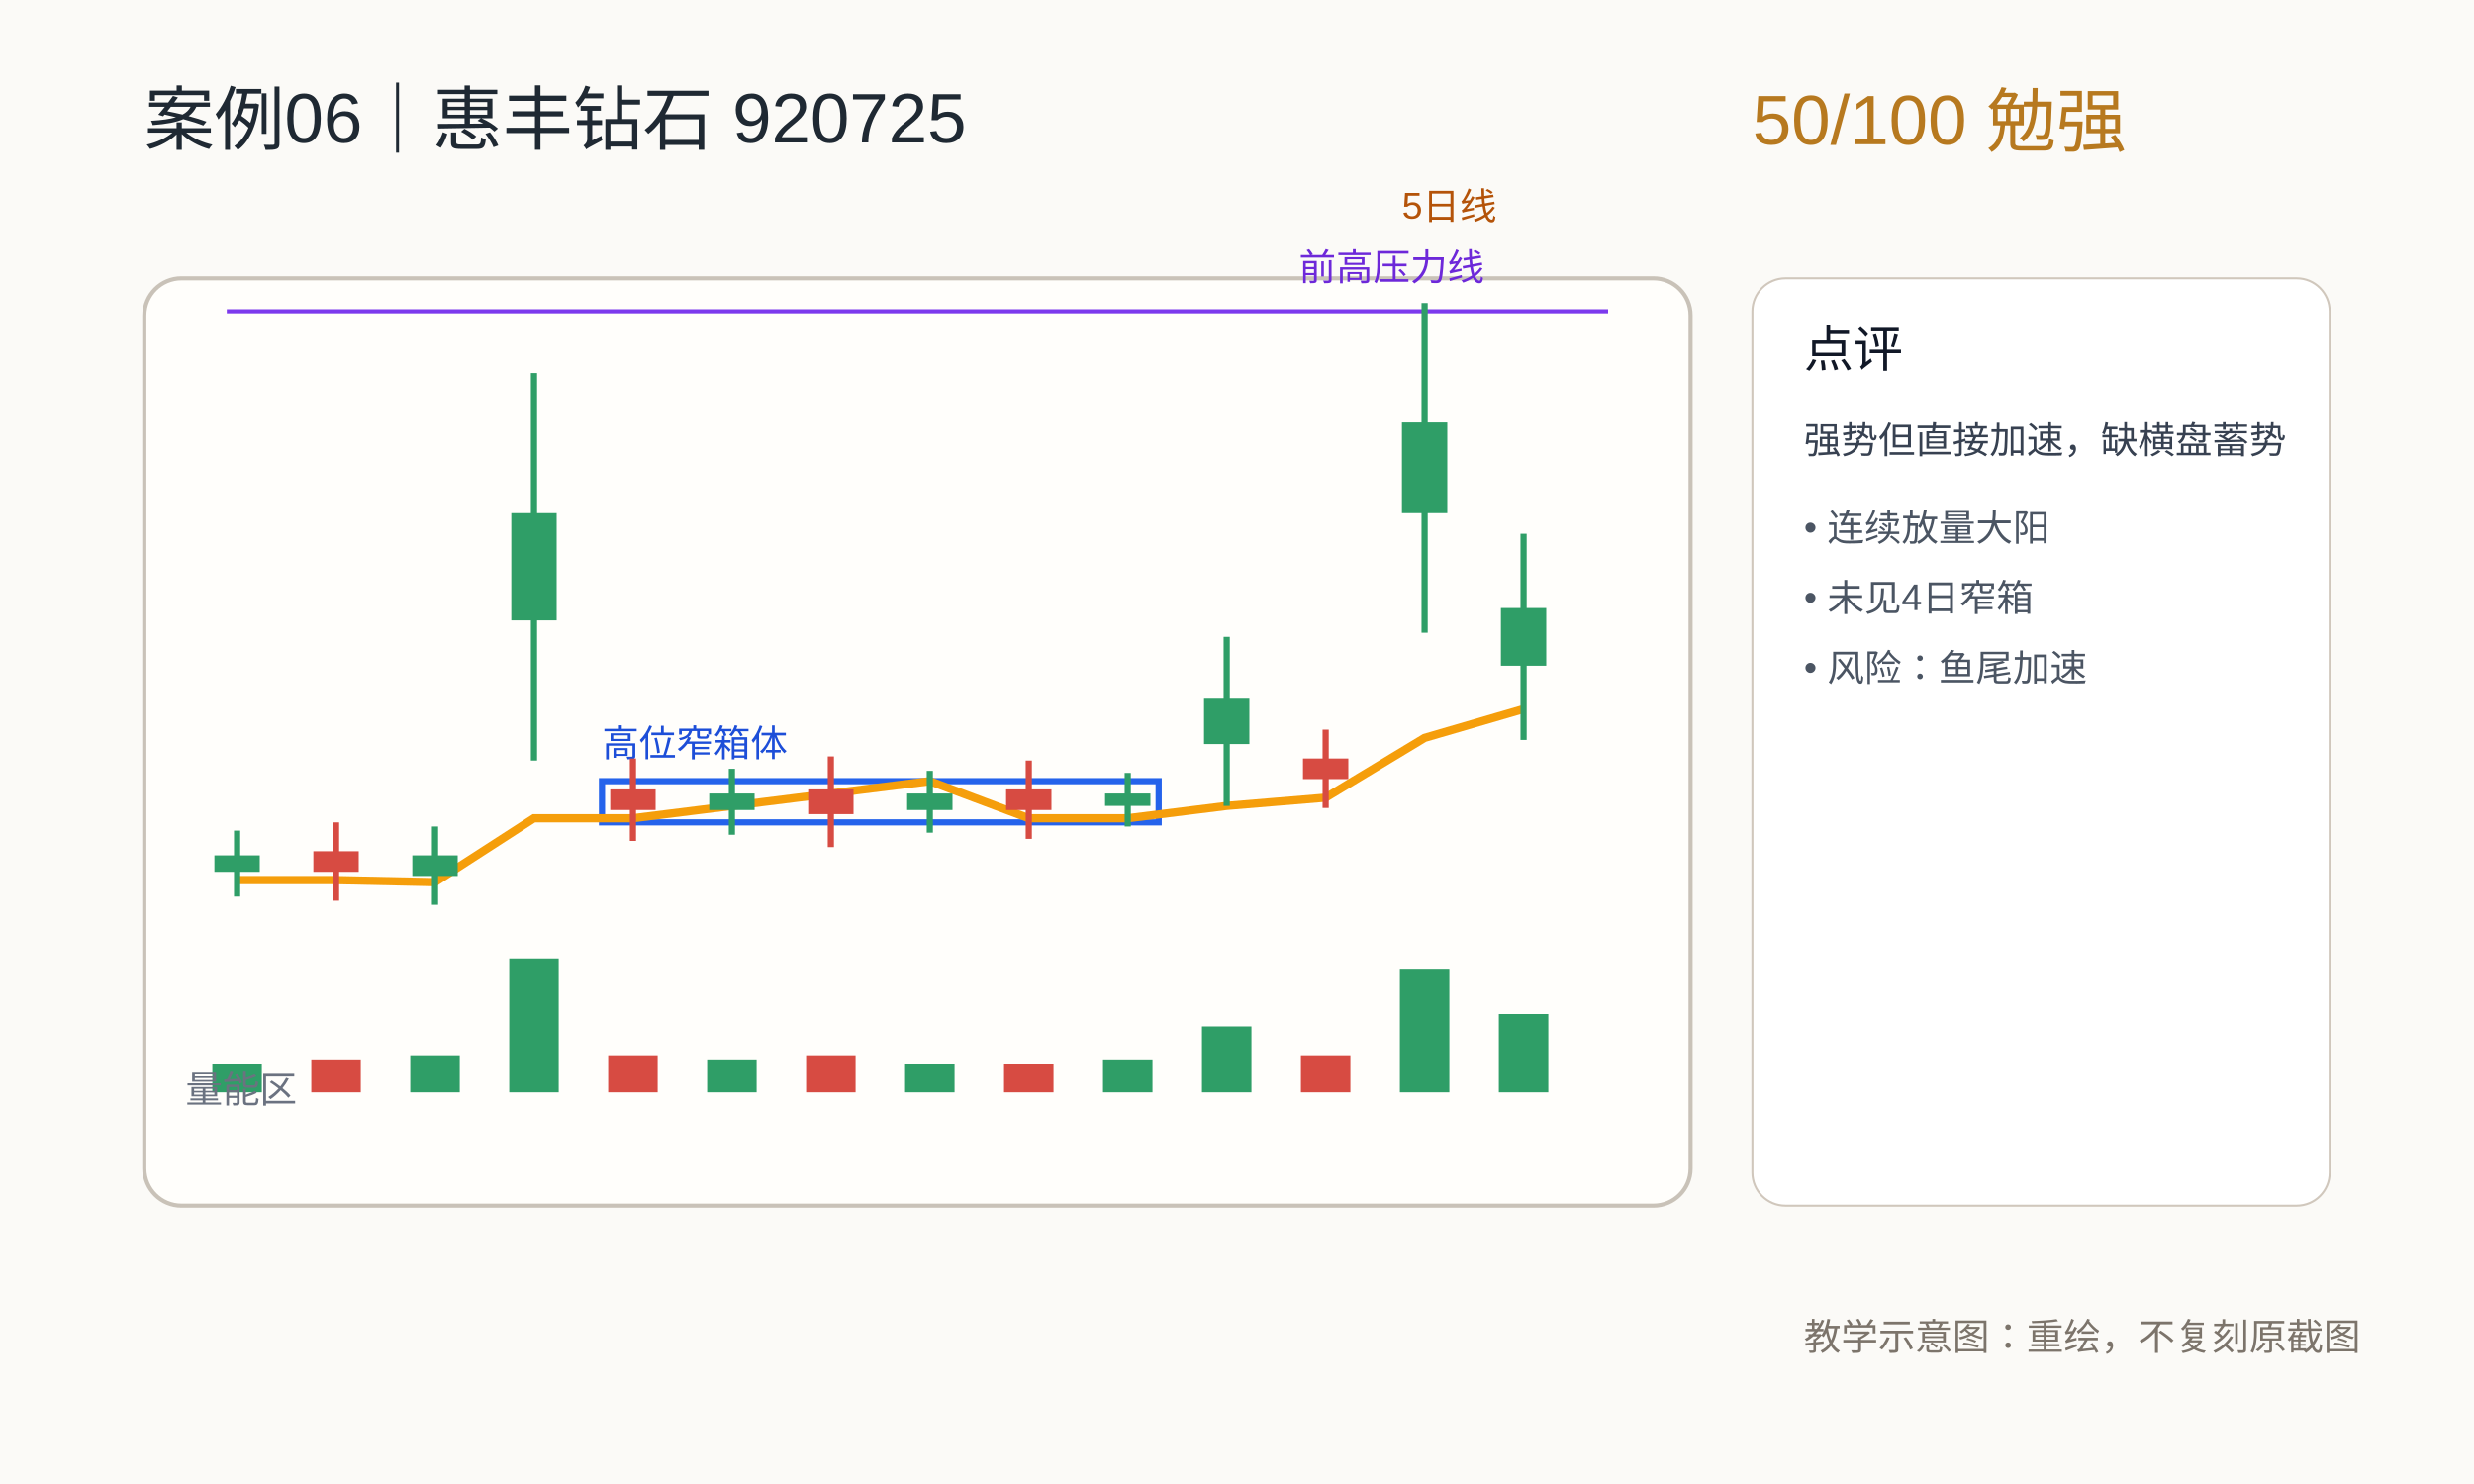
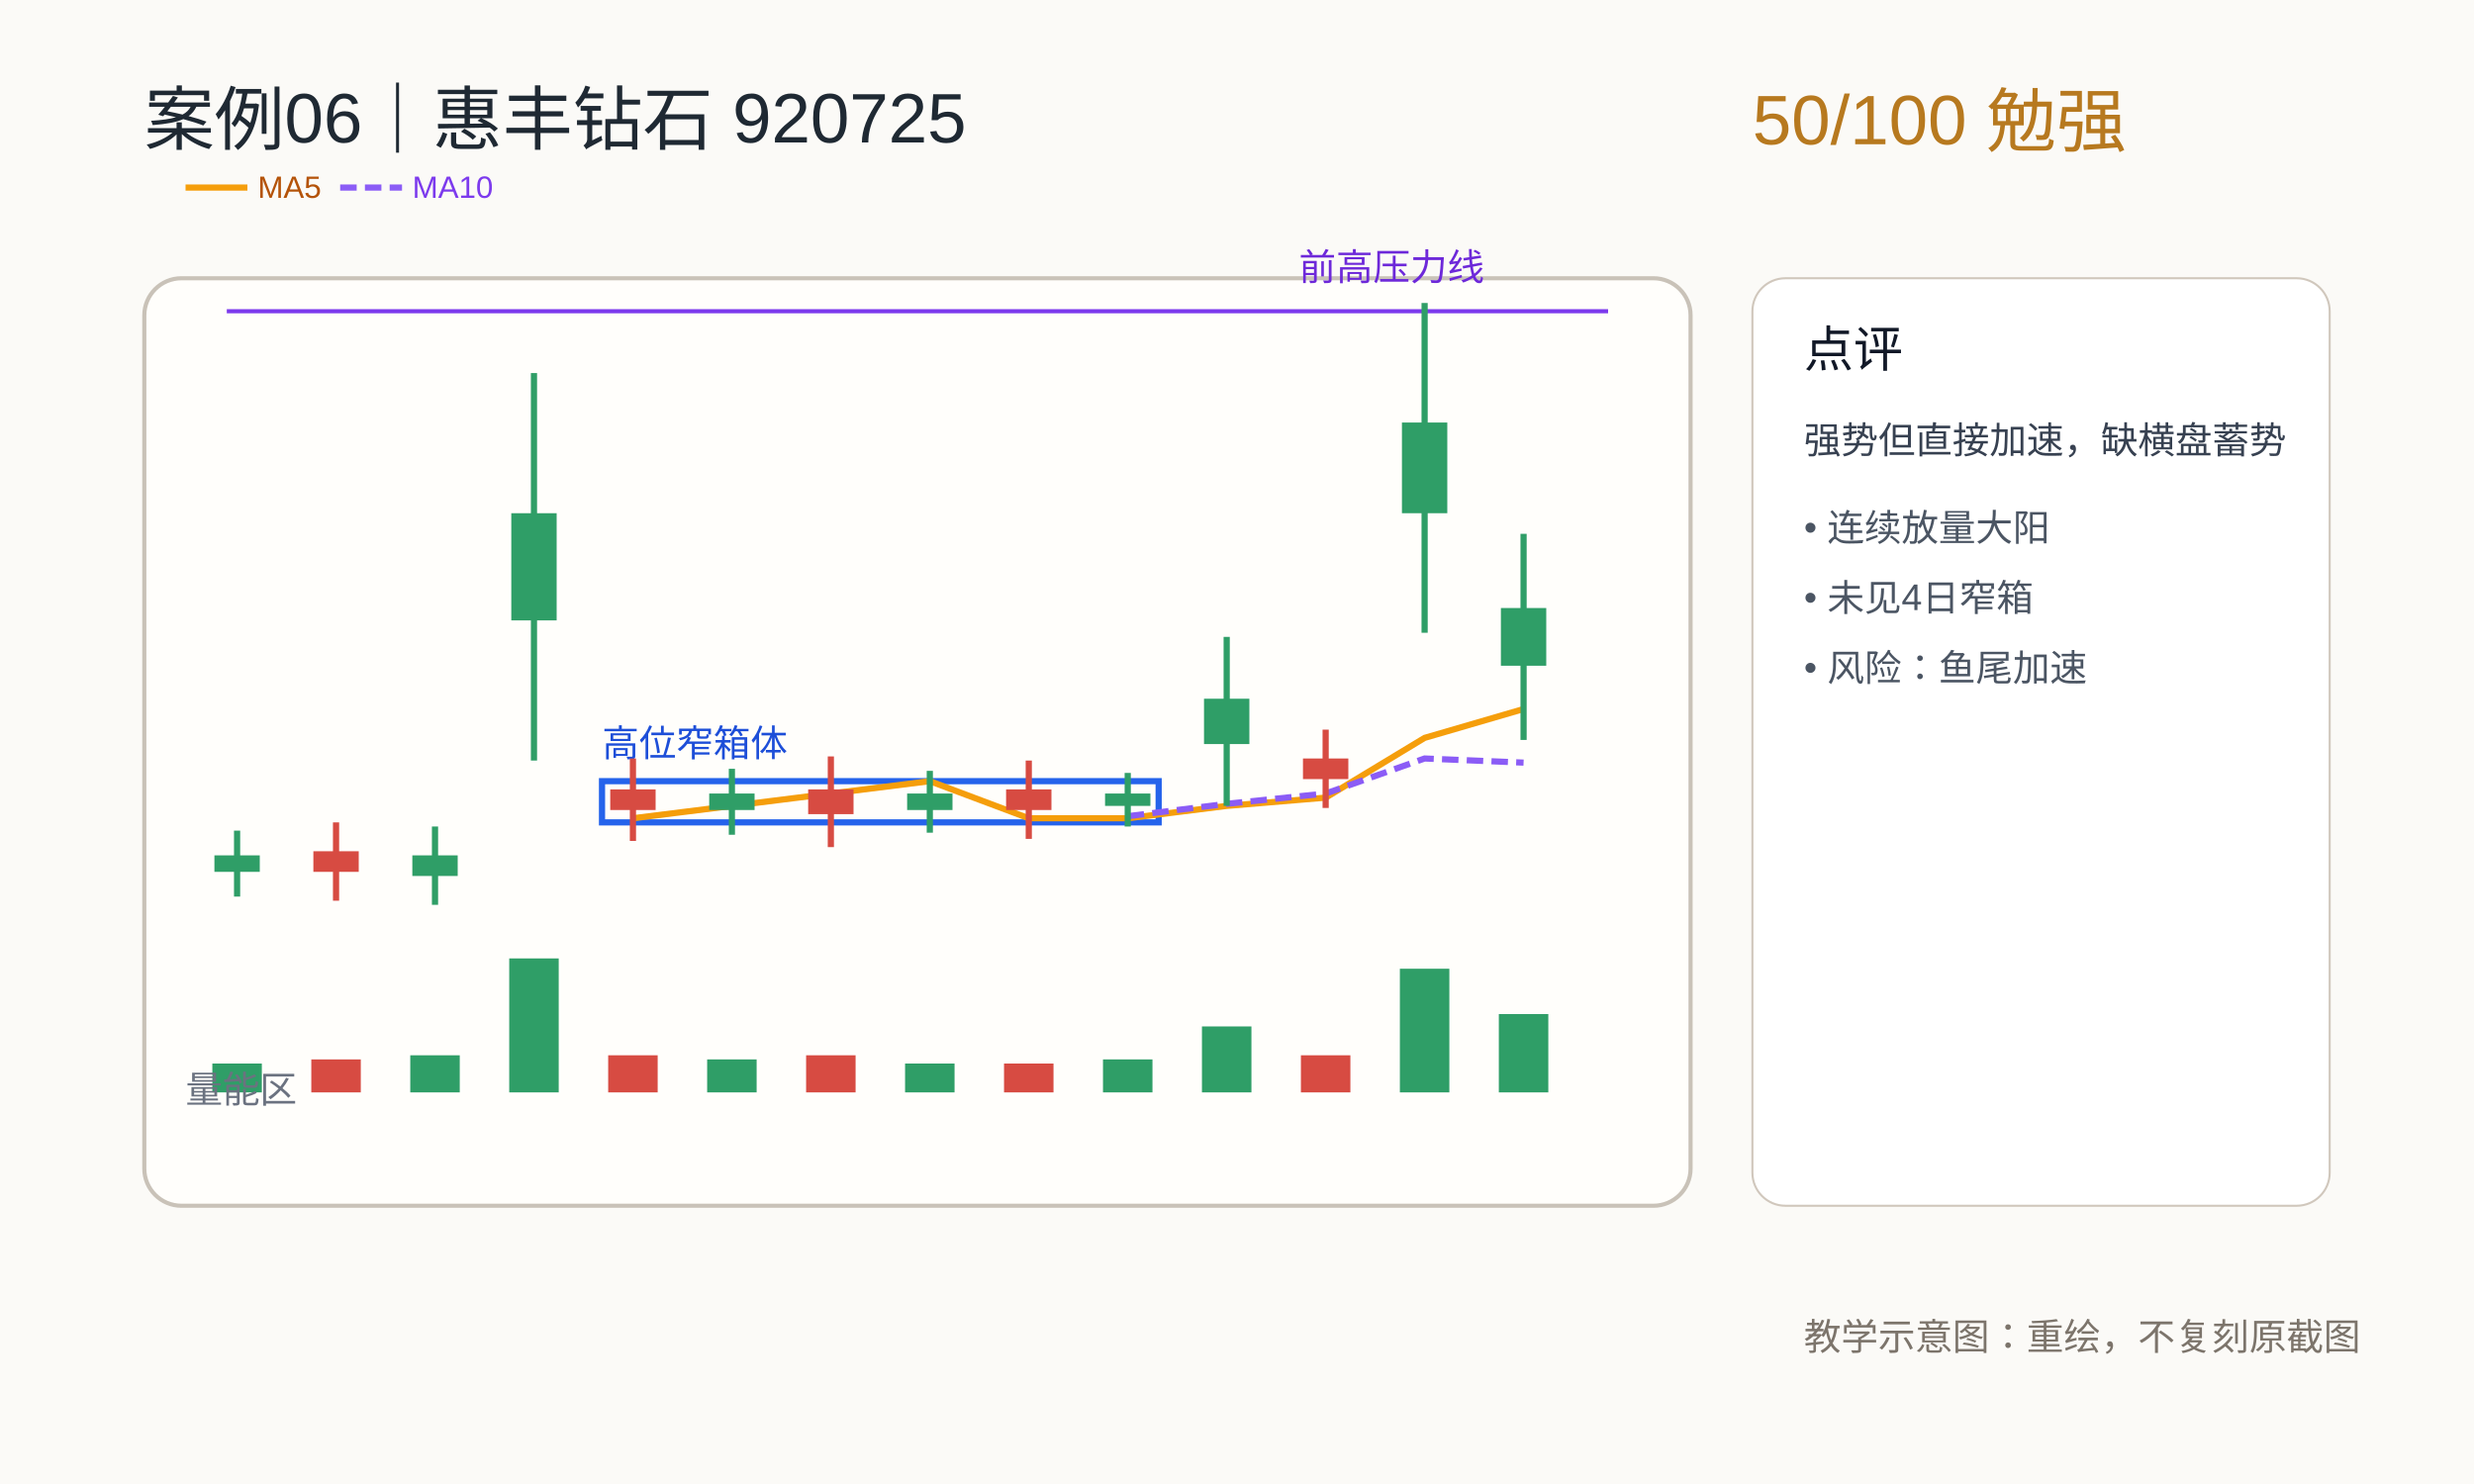
<svg xmlns="http://www.w3.org/2000/svg" width="1200" height="720" viewBox="0 0 1200 720">
  <rect width="1200" height="720" fill="#fbfaf7" />
  <rect x="70" y="135" width="750" height="450" rx="18" fill="#fffefb" stroke="#c9c2b8" stroke-width="2" />
  <text x="70" y="70" font-size="34" font-family="PingFang SC, Arial" fill="#1f2933">案例06｜惠丰钻石 920725</text>
  <text x="850" y="70" font-size="34" font-family="PingFang SC, Arial" fill="#b7791f">50/100  勉强</text>
  <line x1="110" y1="151" x2="780" y2="151" stroke="#7c3aed" stroke-width="2" />
  <text x="630" y="136" font-size="18" font-family="PingFang SC, Arial" fill="#6d28d9">前高压力线</text>
  <rect x="292" y="379" width="270" height="20" fill="none" stroke="#2563eb" stroke-width="3" />
  <text x="292" y="367" font-size="18" font-family="PingFang SC, Arial" fill="#1d4ed8">高位窄箱体</text>
-   <polyline points="115,427 163,427 211,428 259,397 307,397 355,391 403,385 451,379 499,397 547,397 595,391 643,387 691,358 739,344" fill="none" stroke="#f59e0b" stroke-width="4" />
-   <text x="680" y="106" font-size="18" font-family="PingFang SC, Arial" fill="#b45309">5日线</text>
+   <polyline points="307,397 355,391 403,385 451,379 499,397 547,397 595,391 643,387 691,358 739,344" fill="none" stroke="#f59e0b" stroke-width="3" />
+   <polyline points="547,396 595,390 643,385 691,368 739,370" fill="none" stroke="#8b5cf6" stroke-width="3" stroke-dasharray="8,4" />
+   <line x1="90" y1="91" x2="120" y2="91" stroke="#f59e0b" stroke-width="3" />
+   <text x="125" y="96" font-size="15" font-family="PingFang SC, Arial" fill="#b45309">MA5</text>
+   <line x1="165" y1="91" x2="195" y2="91" stroke="#8b5cf6" stroke-width="3" stroke-dasharray="8,4" />
+   <text x="200" y="96" font-size="15" font-family="PingFang SC, Arial" fill="#7c3aed">MA10</text>
  <line x1="115" y1="403" x2="115" y2="435" stroke="#2f9e67" stroke-width="3" />
  <rect x="104" y="415" width="22" height="8" fill="#2f9e67" />
  <line x1="163" y1="399" x2="163" y2="437" stroke="#d74b42" stroke-width="3" />
  <rect x="152" y="413" width="22" height="10" fill="#d74b42" />
  <line x1="211" y1="401" x2="211" y2="439" stroke="#2f9e67" stroke-width="3" />
  <rect x="200" y="415" width="22" height="10" fill="#2f9e67" />
  <line x1="259" y1="181" x2="259" y2="369" stroke="#2f9e67" stroke-width="3" />
  <rect x="248" y="249" width="22" height="52" fill="#2f9e67" />
  <line x1="307" y1="368" x2="307" y2="408" stroke="#d74b42" stroke-width="3" />
  <rect x="296" y="383" width="22" height="10" fill="#d74b42" />
  <line x1="355" y1="373" x2="355" y2="405" stroke="#2f9e67" stroke-width="3" />
  <rect x="344" y="385" width="22" height="8" fill="#2f9e67" />
  <line x1="403" y1="367" x2="403" y2="411" stroke="#d74b42" stroke-width="3" />
  <rect x="392" y="383" width="22" height="12" fill="#d74b42" />
  <line x1="451" y1="374" x2="451" y2="404" stroke="#2f9e67" stroke-width="3" />
  <rect x="440" y="385" width="22" height="8" fill="#2f9e67" />
  <line x1="499" y1="369" x2="499" y2="407" stroke="#d74b42" stroke-width="3" />
  <rect x="488" y="383" width="22" height="10" fill="#d74b42" />
  <line x1="547" y1="375" x2="547" y2="401" stroke="#2f9e67" stroke-width="3" />
  <rect x="536" y="385" width="22" height="6" fill="#2f9e67" />
  <line x1="595" y1="309" x2="595" y2="391" stroke="#2f9e67" stroke-width="3" />
  <rect x="584" y="339" width="22" height="22" fill="#2f9e67" />
  <line x1="643" y1="354" x2="643" y2="392" stroke="#d74b42" stroke-width="3" />
  <rect x="632" y="368" width="22" height="10" fill="#d74b42" />
  <line x1="691" y1="147" x2="691" y2="307" stroke="#2f9e67" stroke-width="3" />
  <rect x="680" y="205" width="22" height="44" fill="#2f9e67" />
  <line x1="739" y1="259" x2="739" y2="359" stroke="#2f9e67" stroke-width="3" />
  <rect x="728" y="295" width="22" height="28" fill="#2f9e67" />
  <rect x="103" y="516" width="24" height="14" fill="#2f9e67" />
  <rect x="151" y="514" width="24" height="16" fill="#d74b42" />
  <rect x="199" y="512" width="24" height="18" fill="#2f9e67" />
  <rect x="247" y="465" width="24" height="65" fill="#2f9e67" />
  <rect x="295" y="512" width="24" height="18" fill="#d74b42" />
  <rect x="343" y="514" width="24" height="16" fill="#2f9e67" />
  <rect x="391" y="512" width="24" height="18" fill="#d74b42" />
  <rect x="439" y="516" width="24" height="14" fill="#2f9e67" />
  <rect x="487" y="516" width="24" height="14" fill="#d74b42" />
  <rect x="535" y="514" width="24" height="16" fill="#2f9e67" />
  <rect x="583" y="498" width="24" height="32" fill="#2f9e67" />
  <rect x="631" y="512" width="24" height="18" fill="#d74b42" />
  <rect x="679" y="470" width="24" height="60" fill="#2f9e67" />
  <rect x="727" y="492" width="24" height="38" fill="#2f9e67" />
  <text x="90" y="535" font-size="18" font-family="PingFang SC, Arial" fill="#6b7280">量能区</text>
  <rect x="850" y="135" width="280" height="450" rx="16" fill="#ffffff" stroke="#d0c7bc" />
  <text x="875" y="178" font-size="24" font-family="PingFang SC, Arial" fill="#111827">点评</text>
  <text x="875" y="220" font-size="18" font-family="PingFang SC, Arial" fill="#374151">强势但直接加速，缺横盘蓄势</text>
  <text x="875" y="262" font-size="18" font-family="PingFang SC, Arial" fill="#4b5563">• 连续放量大阳</text>
  <text x="875" y="296" font-size="18" font-family="PingFang SC, Arial" fill="#4b5563">• 未见4日窄箱</text>
  <text x="875" y="330" font-size="18" font-family="PingFang SC, Arial" fill="#4b5563">• 风险：鱼尾加速</text>
  <text x="875" y="655" font-size="18" font-family="PingFang SC, Arial" fill="#7c746b">教学示意图：重绘，不复刻原截图</text>
</svg>
